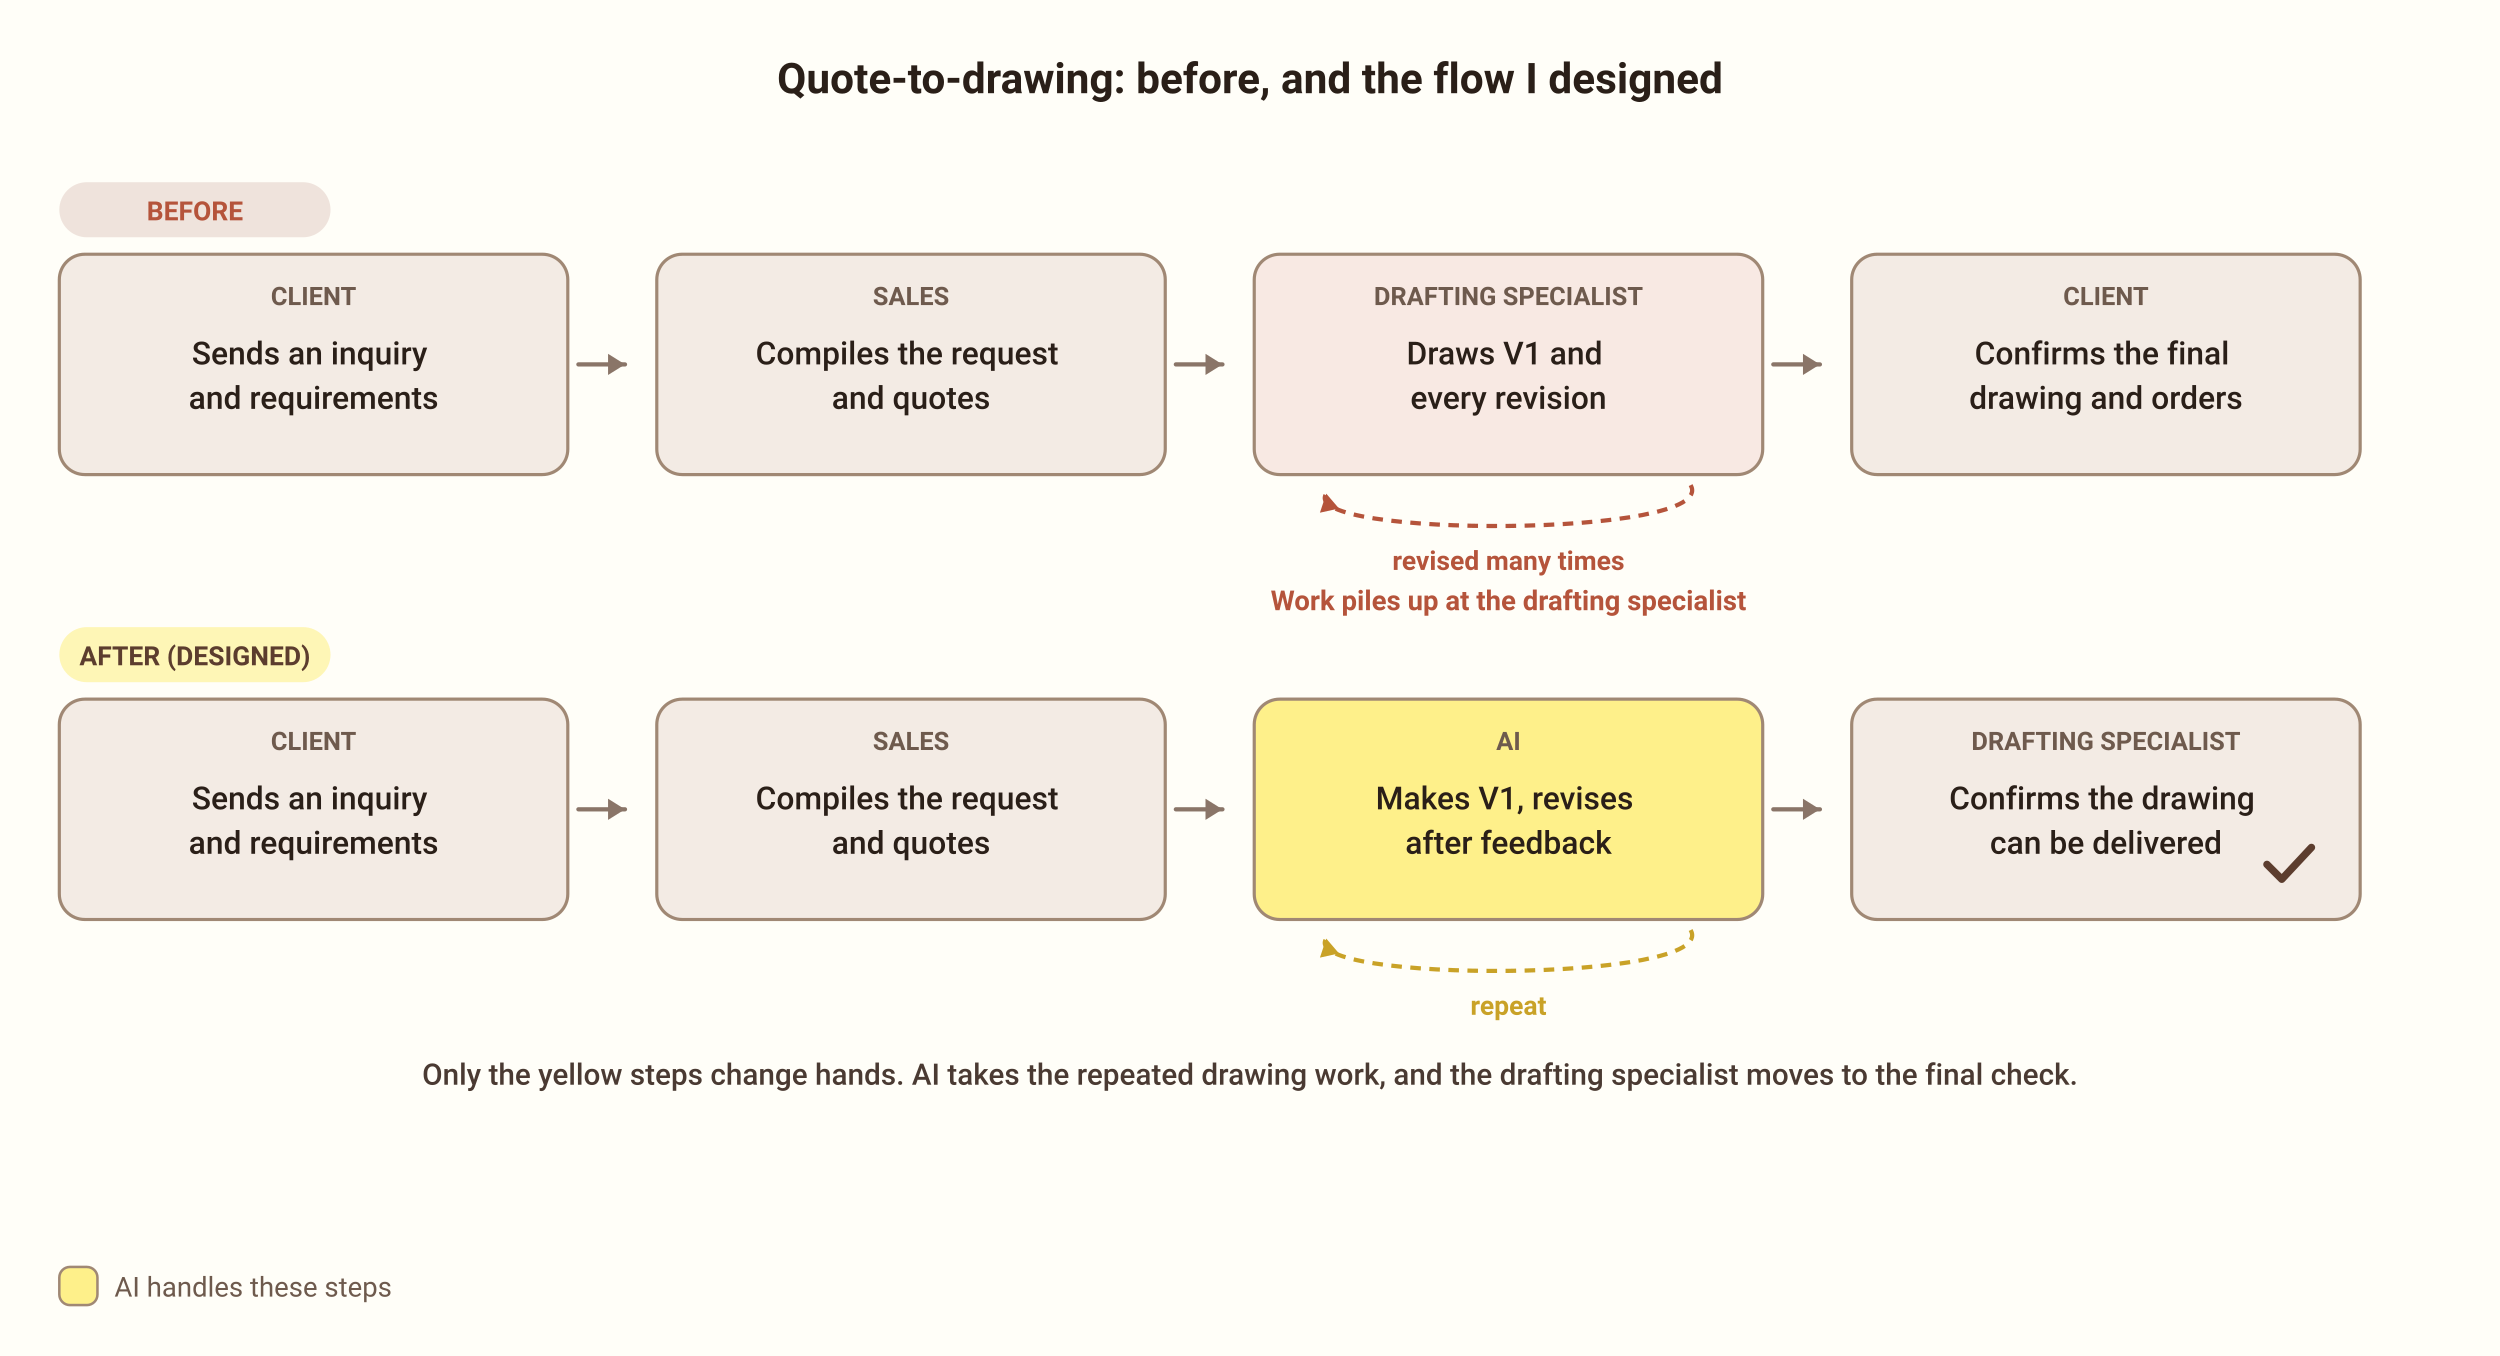
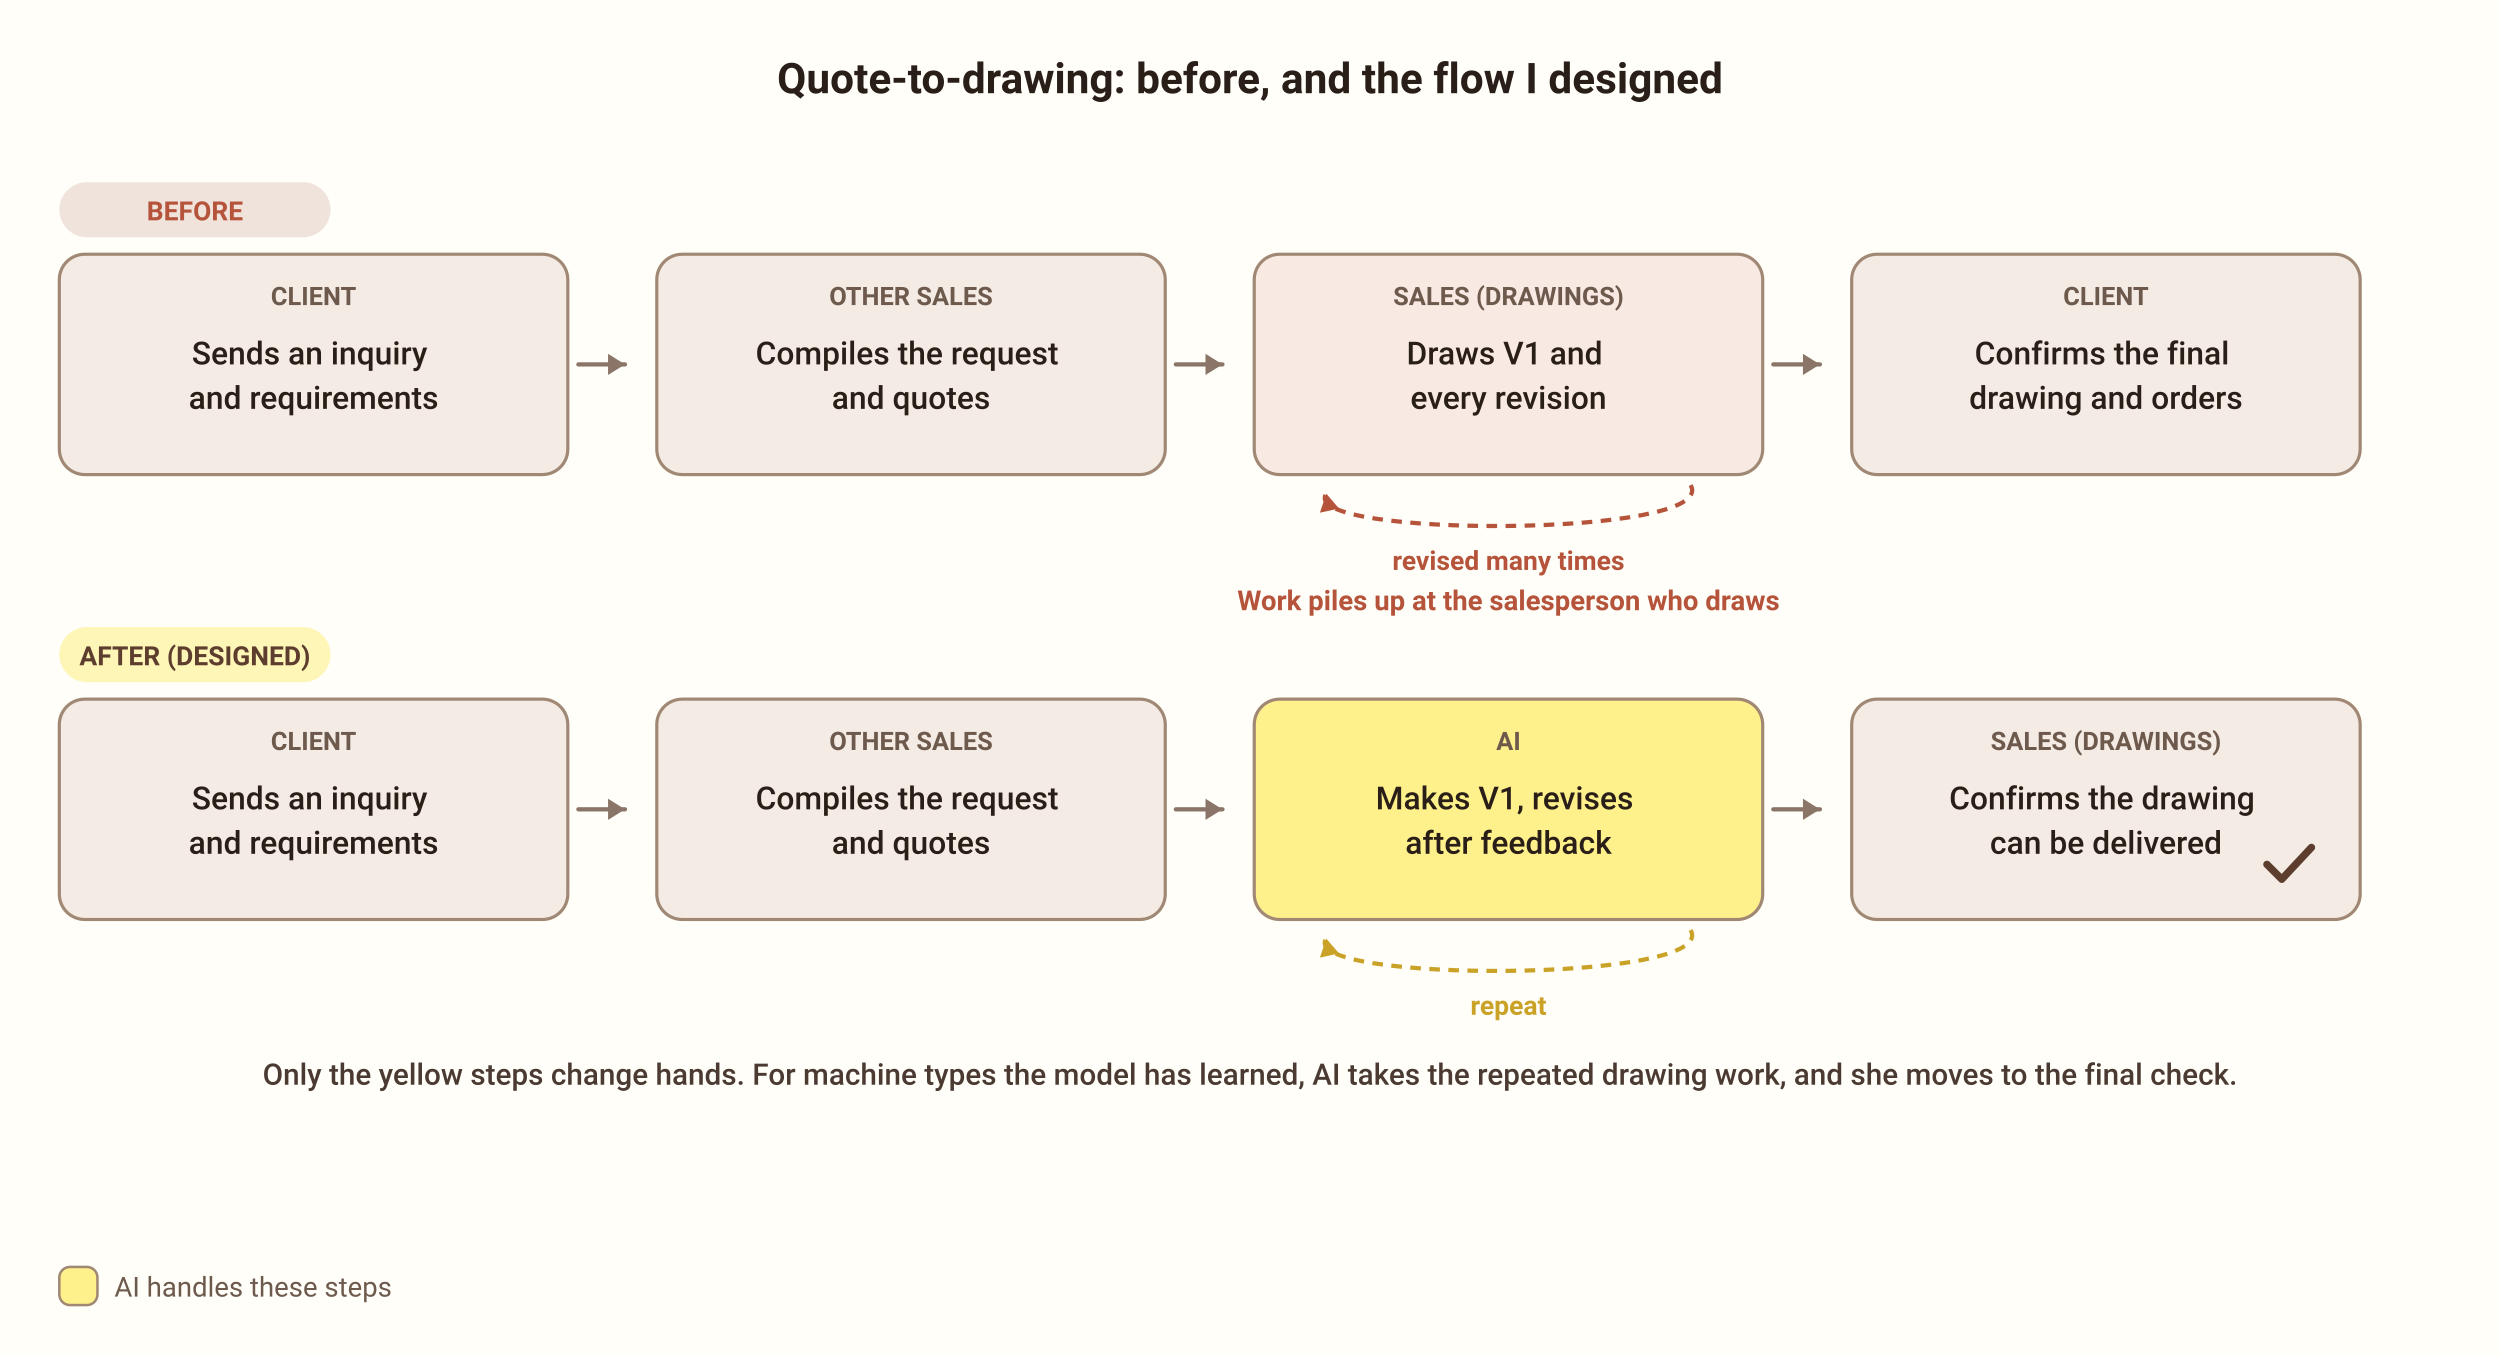
<svg xmlns="http://www.w3.org/2000/svg" viewBox="0 0 1180 640" font-family="Roboto, sans-serif">
  <rect width="1180" height="640" fill="#fffef8" />
  <text x="590.0" y="44" text-anchor="middle" font-size="20" font-weight="700" fill="#2a1f18" font-family="Roboto, 'Noto Sans TC', sans-serif">
    <tspan x="590.0" dy="0">Quote-to-drawing: before, and the flow I designed</tspan>
  </text>
  <rect x="28" y="86" width="128" height="26" rx="13" fill="#efe3dc" />
  <text x="92.0" y="104" text-anchor="middle" font-size="12.5" font-weight="700" fill="#b5543b" font-family="Roboto, 'Noto Sans TC', sans-serif">
    <tspan x="92.0" dy="0">BEFORE</tspan>
  </text>
  <rect x="28" y="120" width="240" height="104" rx="12" fill="#f3ebe4" stroke="#a08874" stroke-width="1.5" />
  <text x="148.0" y="144" text-anchor="middle" font-size="12" font-weight="700" fill="#6e5a4d" font-family="Roboto, 'Noto Sans TC', sans-serif">
    <tspan x="148.0" dy="0">CLIENT</tspan>
  </text>
  <text x="148.0" y="172" text-anchor="middle" font-size="15" font-weight="500" fill="#2a1f18" font-family="Roboto, 'Noto Sans TC', sans-serif">
    <tspan x="148.0" dy="0">Sends an inquiry</tspan>
    <tspan x="148.0" dy="21">and requirements</tspan>
  </text>
  <path d="M273 172.0 H295" stroke="#8a7568" stroke-width="2" stroke-linecap="round" />
  <path d="M295 172.0 l-8 -5 v10 z" fill="#8a7568" />
  <rect x="310" y="120" width="240" height="104" rx="12" fill="#f3ebe4" stroke="#a08874" stroke-width="1.5" />
  <text x="430.0" y="144" text-anchor="middle" font-size="12" font-weight="700" fill="#6e5a4d" font-family="Roboto, 'Noto Sans TC', sans-serif">
-     <tspan x="430.0" dy="0">SALES</tspan>
+     <tspan x="430.0" dy="0">OTHER SALES</tspan>
  </text>
  <text x="430.0" y="172" text-anchor="middle" font-size="15" font-weight="500" fill="#2a1f18" font-family="Roboto, 'Noto Sans TC', sans-serif">
    <tspan x="430.0" dy="0">Compiles the request</tspan>
    <tspan x="430.0" dy="21">and quotes</tspan>
  </text>
  <path d="M555 172.0 H577" stroke="#8a7568" stroke-width="2" stroke-linecap="round" />
  <path d="M577 172.0 l-8 -5 v10 z" fill="#8a7568" />
  <rect x="592" y="120" width="240" height="104" rx="12" fill="#f8e9e3" stroke="#a08874" stroke-width="1.5" />
  <text x="712.0" y="144" text-anchor="middle" font-size="12" font-weight="700" fill="#6e5a4d" font-family="Roboto, 'Noto Sans TC', sans-serif">
-     <tspan x="712.0" dy="0">DRAFTING SPECIALIST</tspan>
+     <tspan x="712.0" dy="0">SALES (DRAWINGS)</tspan>
  </text>
  <text x="712.0" y="172" text-anchor="middle" font-size="15" font-weight="500" fill="#2a1f18" font-family="Roboto, 'Noto Sans TC', sans-serif">
    <tspan x="712.0" dy="0">Draws V1 and</tspan>
    <tspan x="712.0" dy="21">every revision</tspan>
  </text>
  <path d="M837 172.0 H859" stroke="#8a7568" stroke-width="2" stroke-linecap="round" />
  <path d="M859 172.0 l-8 -5 v10 z" fill="#8a7568" />
  <path d="M798 229 C 812 254, 612 254, 626 233" stroke="#b5543b" stroke-width="2" fill="none" stroke-dasharray="5 4" />
  <path d="M626 233 l-3 9 l9 -2 z" fill="#b5543b" />
  <text x="712.0" y="269" text-anchor="middle" font-size="12.5" font-weight="700" fill="#b5543b" font-family="Roboto, 'Noto Sans TC', sans-serif">
    <tspan x="712.0" dy="0">revised many times</tspan>
  </text>
  <rect x="874" y="120" width="240" height="104" rx="12" fill="#f3ebe4" stroke="#a08874" stroke-width="1.5" />
  <text x="994.0" y="144" text-anchor="middle" font-size="12" font-weight="700" fill="#6e5a4d" font-family="Roboto, 'Noto Sans TC', sans-serif">
    <tspan x="994.0" dy="0">CLIENT</tspan>
  </text>
  <text x="994.0" y="172" text-anchor="middle" font-size="15" font-weight="500" fill="#2a1f18" font-family="Roboto, 'Noto Sans TC', sans-serif">
    <tspan x="994.0" dy="0">Confirms the final</tspan>
    <tspan x="994.0" dy="21">drawing and orders</tspan>
  </text>
  <text x="712.0" y="288" text-anchor="middle" font-size="13" font-weight="600" fill="#b5543b" font-family="Roboto, 'Noto Sans TC', sans-serif">
-     <tspan x="712.0" dy="0">Work piles up at the drafting specialist</tspan>
+     <tspan x="712.0" dy="0">Work piles up at the salesperson who draws</tspan>
  </text>
  <rect x="28" y="296" width="128" height="26" rx="13" fill="rgba(254,240,138,0.6)" />
  <text x="92.0" y="314" text-anchor="middle" font-size="12.5" font-weight="700" fill="#5c3d2e" font-family="Roboto, 'Noto Sans TC', sans-serif">
    <tspan x="92.0" dy="0">AFTER (DESIGNED)</tspan>
  </text>
  <rect x="28" y="330" width="240" height="104" rx="12" fill="#f3ebe4" stroke="#a08874" stroke-width="1.5" />
  <text x="148.0" y="354" text-anchor="middle" font-size="12" font-weight="700" fill="#6e5a4d" font-family="Roboto, 'Noto Sans TC', sans-serif">
    <tspan x="148.0" dy="0">CLIENT</tspan>
  </text>
  <text x="148.0" y="382" text-anchor="middle" font-size="15" font-weight="500" fill="#2a1f18" font-family="Roboto, 'Noto Sans TC', sans-serif">
    <tspan x="148.0" dy="0">Sends an inquiry</tspan>
    <tspan x="148.0" dy="21">and requirements</tspan>
  </text>
  <path d="M273 382.0 H295" stroke="#8a7568" stroke-width="2" stroke-linecap="round" />
  <path d="M295 382.0 l-8 -5 v10 z" fill="#8a7568" />
  <rect x="310" y="330" width="240" height="104" rx="12" fill="#f3ebe4" stroke="#a08874" stroke-width="1.5" />
  <text x="430.0" y="354" text-anchor="middle" font-size="12" font-weight="700" fill="#6e5a4d" font-family="Roboto, 'Noto Sans TC', sans-serif">
-     <tspan x="430.0" dy="0">SALES</tspan>
+     <tspan x="430.0" dy="0">OTHER SALES</tspan>
  </text>
  <text x="430.0" y="382" text-anchor="middle" font-size="15" font-weight="500" fill="#2a1f18" font-family="Roboto, 'Noto Sans TC', sans-serif">
    <tspan x="430.0" dy="0">Compiles the request</tspan>
    <tspan x="430.0" dy="21">and quotes</tspan>
  </text>
  <path d="M555 382.0 H577" stroke="#8a7568" stroke-width="2" stroke-linecap="round" />
  <path d="M577 382.0 l-8 -5 v10 z" fill="#8a7568" />
  <rect x="592" y="330" width="240" height="104" rx="12" fill="#FEF08A" stroke="#a08874" stroke-width="1.5" />
  <text x="712.0" y="354" text-anchor="middle" font-size="12" font-weight="700" fill="#6e5a4d" font-family="Roboto, 'Noto Sans TC', sans-serif">
    <tspan x="712.0" dy="0">AI</tspan>
  </text>
  <text x="712.0" y="382" text-anchor="middle" font-size="15" font-weight="500" fill="#2a1f18" font-family="Roboto, 'Noto Sans TC', sans-serif">
    <tspan x="712.0" dy="0">Makes V1, revises</tspan>
    <tspan x="712.0" dy="21">after feedback</tspan>
  </text>
  <path d="M837 382.0 H859" stroke="#8a7568" stroke-width="2" stroke-linecap="round" />
  <path d="M859 382.0 l-8 -5 v10 z" fill="#8a7568" />
  <path d="M798 439 C 812 464, 612 464, 626 443" stroke="#c9a227" stroke-width="2" fill="none" stroke-dasharray="5 4" />
  <path d="M626 443 l-3 9 l9 -2 z" fill="#c9a227" />
  <text x="712.0" y="479" text-anchor="middle" font-size="12.5" font-weight="700" fill="#c9a227" font-family="Roboto, 'Noto Sans TC', sans-serif">
    <tspan x="712.0" dy="0">repeat</tspan>
  </text>
  <rect x="874" y="330" width="240" height="104" rx="12" fill="#f3ebe4" stroke="#a08874" stroke-width="1.5" />
  <text x="994.0" y="354" text-anchor="middle" font-size="12" font-weight="700" fill="#6e5a4d" font-family="Roboto, 'Noto Sans TC', sans-serif">
-     <tspan x="994.0" dy="0">DRAFTING SPECIALIST</tspan>
+     <tspan x="994.0" dy="0">SALES (DRAWINGS)</tspan>
  </text>
  <text x="994.0" y="382" text-anchor="middle" font-size="15" font-weight="500" fill="#2a1f18" font-family="Roboto, 'Noto Sans TC', sans-serif">
    <tspan x="994.0" dy="0">Confirms the drawing</tspan>
    <tspan x="994.0" dy="21">can be delivered</tspan>
  </text>
  <path d="M1070.0 408 l7 7 l14 -15" stroke="#5c3d2e" stroke-width="3.5" fill="none" stroke-linecap="round" stroke-linejoin="round" />
  <text x="590.0" y="512" text-anchor="middle" font-size="14" font-weight="500" fill="#4a3a32" font-family="Roboto, 'Noto Sans TC', sans-serif">
-     <tspan x="590.0" dy="0">Only the yellow steps change hands. AI takes the repeated drawing work, and the drafting specialist moves to the final check.</tspan>
+     <tspan x="590.0" dy="0">Only the yellow steps change hands. For machine types the model has learned, AI takes the repeated drawing work, and she moves to the final check.</tspan>
  </text>
  <rect x="28" y="598" width="18" height="18" rx="5" fill="#FEF08A" stroke="#a08874" stroke-width="1.2" />
  <text x="54" y="612" text-anchor="start" font-size="13" font-weight="400" fill="#6e5a4d" font-family="Roboto, 'Noto Sans TC', sans-serif">
    <tspan x="54" dy="0">AI handles these steps</tspan>
  </text>
</svg>
